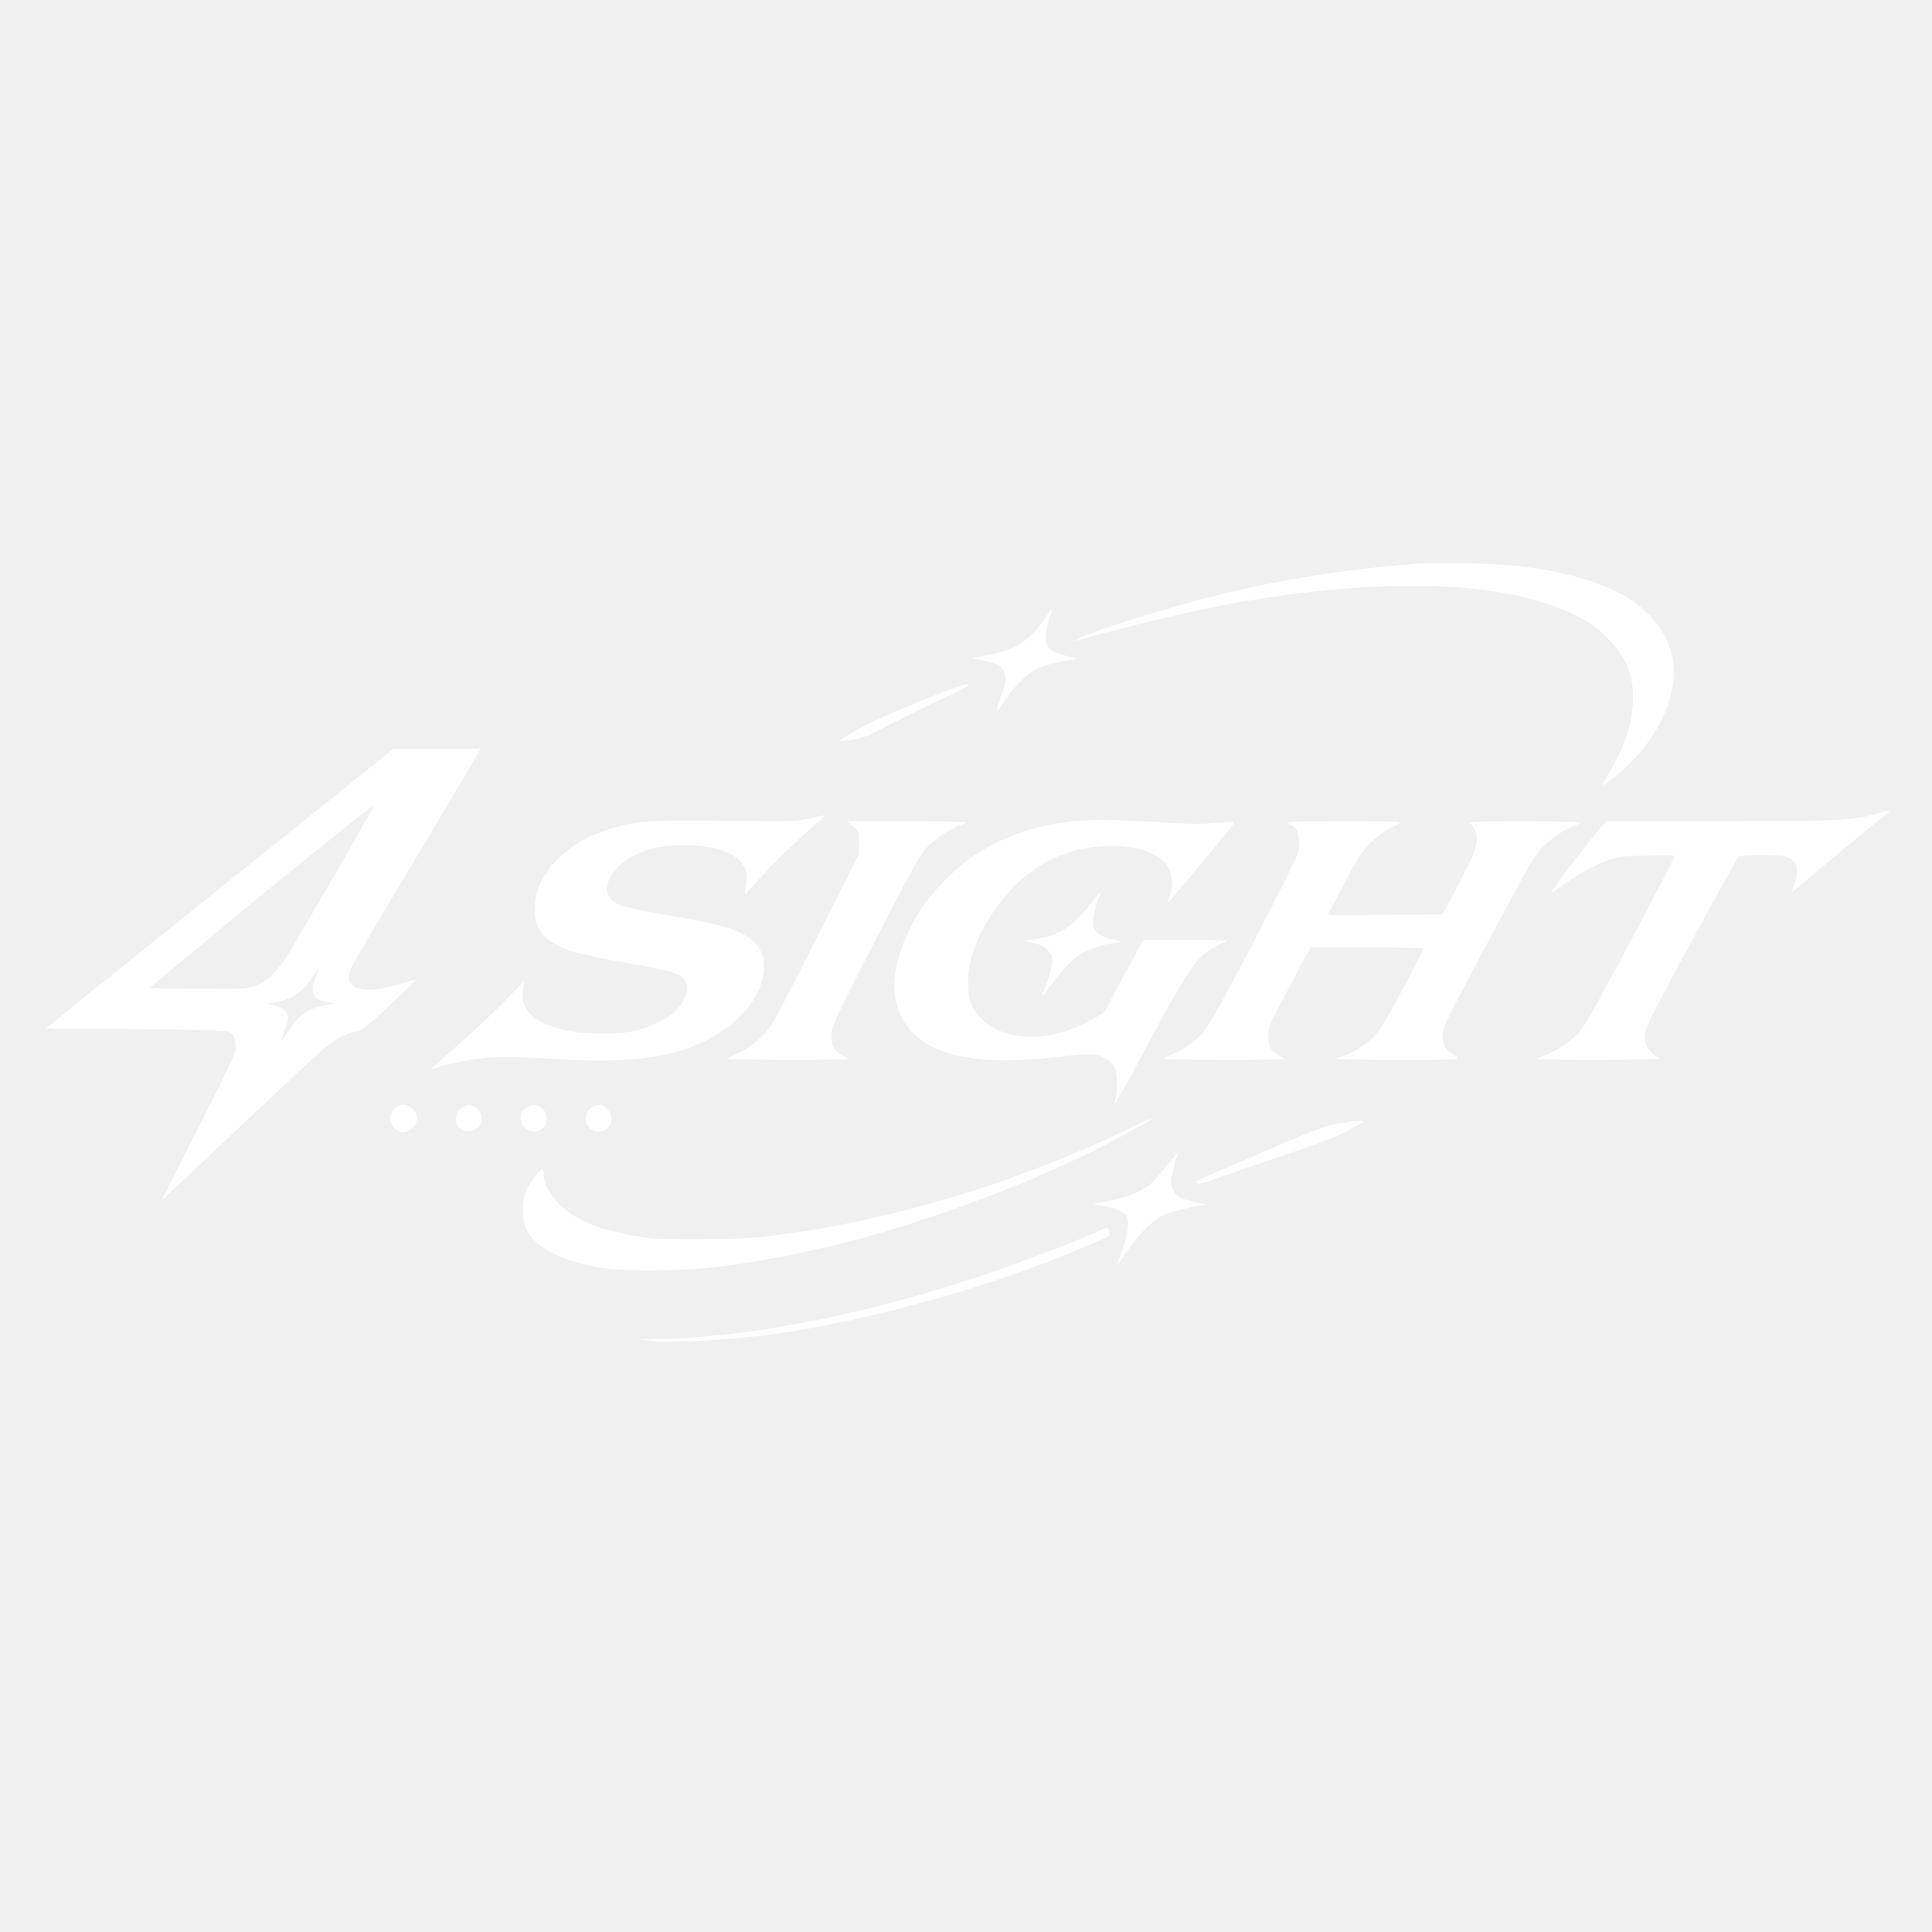
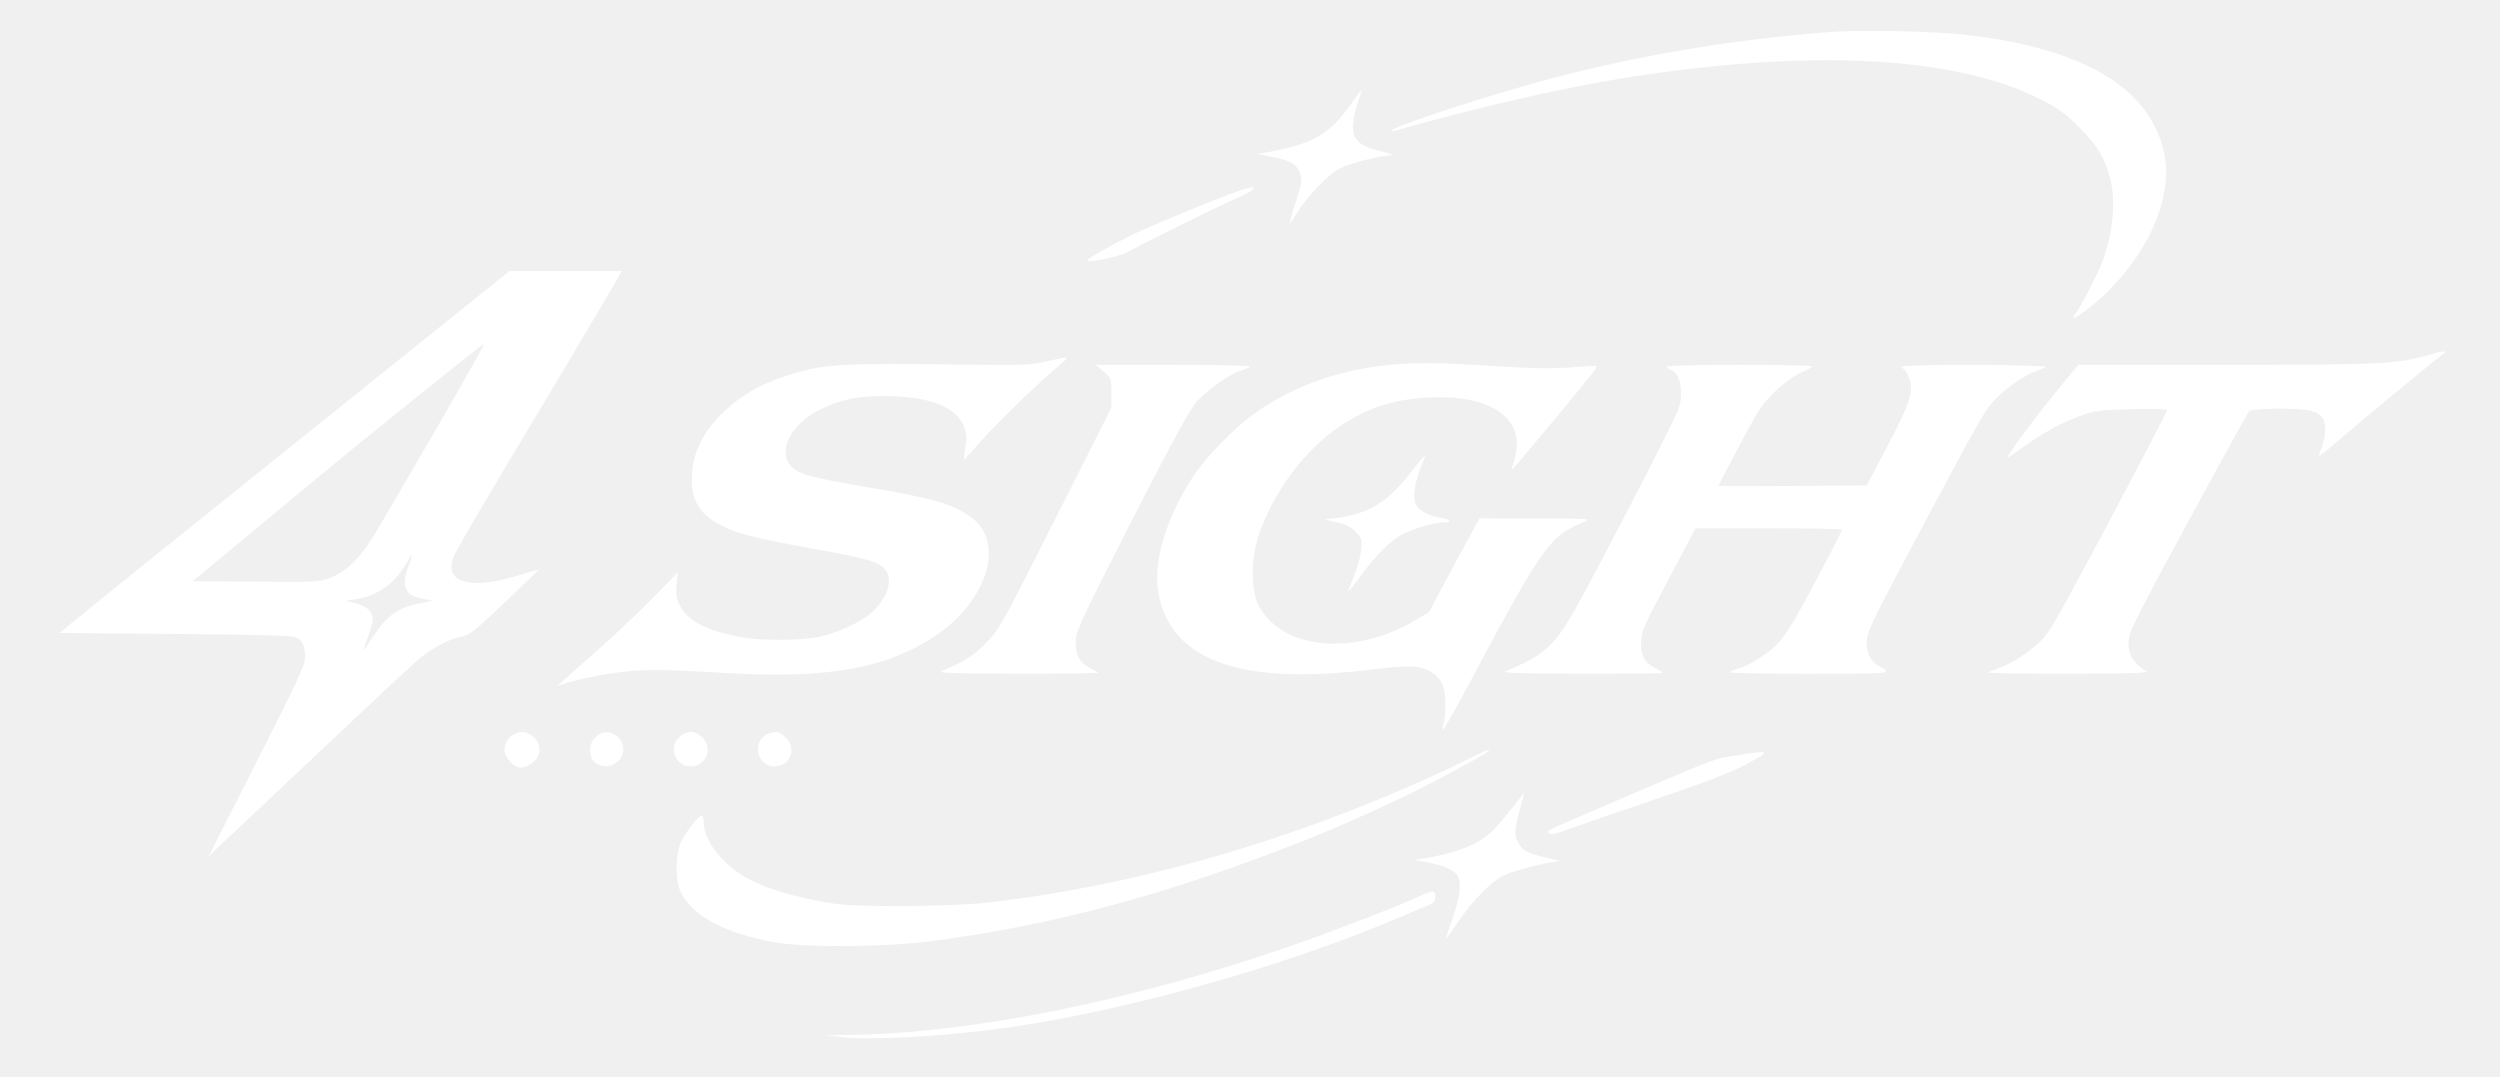
- <svg xmlns="http://www.w3.org/2000/svg" viewBox="0 0 1254 1254">
+ <svg xmlns="http://www.w3.org/2000/svg" viewBox="0 350 1254 540">
  <style>
    @keyframes fadeIn {
      from {
        opacity: 0;
        transform: translateY(20px) scale(0.95);
      }
      to {
        opacity: 1;
        transform: translateY(0) scale(1);
      }
    }
    .logo-container {
      transform-origin: 627px 627px;
      animation: fadeIn 0.9s cubic-bezier(0.22, 0.61, 0.36, 1) forwards;
      transition: transform 0.3s cubic-bezier(0.25, 0.46, 0.45, 0.94);
    }
    .logo-container:hover {
      transform: scale(1.04);
    }
  </style>
  <g class="logo-container">
    <path d="M 918 366.067 C 870.848 369.581, 824.184 377.329, 779 389.146 C 750.439 396.615, 700.920 412.625, 698.500 415.172 C 697.811 415.898, 698.121 416.047, 699.500 415.654 C 741.183 403.750, 785.890 393.541, 818.256 388.534 C 909.644 374.396, 981.397 378.336, 1023.500 399.804 C 1032.805 404.548, 1035.816 406.729, 1043.040 413.956 C 1052.102 423.023, 1055.741 429.068, 1058.492 439.631 C 1061.590 451.526, 1059.658 468.930, 1053.623 483.500 C 1050.984 489.871, 1042.878 505.237, 1040.897 507.624 C 1037.924 511.206, 1041.414 509.567, 1048.141 504.221 C 1075.079 482.815, 1090.596 450.819, 1085.591 427 C 1078.723 394.317, 1045.637 374.437, 986.622 367.534 C 970.374 365.633, 934.200 364.860, 918 366.067 M 679 400.293 C 667.257 417.432, 659.020 422.299, 634.500 426.584 L 630.500 427.283 637.500 428.591 C 647.296 430.421, 650.754 432.448, 652.176 437.194 C 653.218 440.672, 652.985 442.125, 649.879 451.532 C 647.978 457.289, 646.665 461.987, 646.962 461.972 C 647.258 461.956, 649.027 459.421, 650.894 456.337 C 655.700 448.401, 666.534 437.270, 672.294 434.351 C 677.159 431.886, 691.774 428.156, 697.500 427.919 C 699.419 427.839, 697.616 427.100, 692.500 425.868 C 681.960 423.329, 678.450 420.136, 678.609 413.229 C 678.669 410.628, 679.704 405.635, 680.909 402.133 C 682.114 398.632, 682.965 395.636, 682.800 395.475 C 682.635 395.315, 680.925 397.483, 679 400.293 M 600 454.028 C 586.525 459.495, 571.900 465.765, 567.500 467.960 C 555.496 473.951, 544.765 480.099, 545.329 480.663 C 546.539 481.872, 561.789 478.668, 565.760 476.369 C 572.176 472.657, 610.444 453.723, 619 450.029 C 623.125 448.248, 627.159 446.163, 627.964 445.395 C 631.478 442.047, 623.336 444.561, 600 454.028 M 205.354 526.250 C 177.797 548.388, 130.331 586.505, 99.875 610.956 C 69.419 635.407, 41.225 658.132, 37.222 661.456 L 29.945 667.500 88.222 668 C 132.812 668.383, 147.023 668.799, 148.727 669.773 C 151.869 671.569, 153 674.154, 153 679.539 C 153 683.656, 150.138 689.853, 128.858 731.822 L 104.716 779.434 114.257 770.467 C 119.504 765.535, 141.731 744.569, 163.649 723.877 C 185.567 703.184, 206.200 683.935, 209.500 681.102 C 216.342 675.227, 225.538 670.319, 231.730 669.238 C 235.432 668.592, 238.068 666.507, 252.888 652.500 C 262.199 643.700, 269.858 636.251, 269.908 635.948 C 269.959 635.644, 266.288 636.605, 261.750 638.083 C 236.759 646.225, 222.421 642.661, 227.427 629.553 C 228.353 627.127, 236.889 612.173, 246.396 596.321 C 268.883 558.827, 301.077 504.728, 307.137 494.250 L 311.909 486 283.684 486 L 255.459 486 205.354 526.250 M 211.890 546.846 C 175.431 576.210, 174.916 576.632, 131.118 612.972 L 96.735 641.500 128.293 641.764 C 158.252 642.015, 160.135 641.922, 165.460 639.929 C 174.056 636.713, 181.451 629.210, 189.260 615.781 C 192.869 609.577, 200.186 597.075, 205.520 588 C 222.067 559.853, 243.154 522.820, 242.819 522.498 C 242.644 522.330, 228.725 533.286, 211.890 546.846 M 1218 528.106 C 1202.441 532.604, 1194.210 533, 1116.193 533 L 1042.455 533 1036.448 540.250 C 1023.619 555.732, 1007 577.818, 1007 579.384 C 1007 579.672, 1010.712 577.236, 1015.250 573.970 C 1025.199 566.810, 1034.577 561.744, 1044.277 558.291 C 1050.714 556, 1053.433 555.668, 1069.250 555.248 C 1079.013 554.989, 1087 555.127, 1087 555.555 C 1087 556.524, 1074.433 580.676, 1054.247 618.500 C 1033.561 657.262, 1029.327 664.746, 1025.279 669.695 C 1020.964 674.973, 1010.122 682.421, 1003.247 684.831 C 1000.358 685.844, 997.695 686.971, 997.330 687.336 C 996.965 687.701, 1015.079 687.974, 1037.583 687.941 C 1069.663 687.895, 1078.087 687.625, 1076.586 686.691 C 1068.708 681.788, 1066.265 676.268, 1068.376 668.133 C 1069.517 663.731, 1081.992 640.050, 1113.478 582.510 C 1120.999 568.766, 1127.624 556.954, 1128.199 556.260 C 1129.493 554.701, 1153.680 554.506, 1159.100 556.011 C 1164.462 557.500, 1166.532 560.319, 1166.333 565.857 C 1166.241 568.411, 1165.427 572.236, 1164.524 574.358 C 1163.621 576.480, 1163.065 578.398, 1163.287 578.620 C 1163.509 578.842, 1167.473 575.717, 1172.095 571.676 C 1180.866 564.008, 1219.638 531.923, 1224.627 528.205 C 1228.087 525.626, 1226.652 525.605, 1218 528.106 M 525 531.284 C 517.336 533.094, 513.794 533.258, 489 532.947 C 418.775 532.066, 413.354 532.392, 394 538.670 C 381.404 542.755, 372.161 548.047, 363.546 556.106 C 352.383 566.548, 347 577.777, 347 590.621 C 347 601.700, 351.518 608.519, 362.410 613.881 C 370.669 617.947, 378.766 619.953, 409.123 625.453 C 435.576 630.246, 440.932 631.827, 444.019 635.751 C 448.225 641.098, 445.158 650.289, 436.693 657.704 C 431.443 662.303, 419.735 667.602, 410.792 669.427 C 400.980 671.429, 381.615 671.467, 371.352 669.503 C 354.209 666.223, 345.087 661.532, 341.175 653.985 C 339.226 650.227, 338.936 648.497, 339.381 643.310 L 339.914 637.119 328.207 649.195 C 321.768 655.836, 308.850 668.029, 299.500 676.291 C 290.150 684.552, 281.825 691.981, 281 692.798 C 279.669 694.116, 279.726 694.195, 281.500 693.494 C 286.270 691.610, 298.304 688.925, 308.284 687.519 C 321.784 685.617, 330.878 685.622, 363.500 687.545 C 415.355 690.602, 444.691 685.383, 469.500 668.685 C 495.765 651.008, 504.332 621.268, 486.661 609.111 C 477.232 602.623, 467.896 599.948, 435.500 594.450 C 411.128 590.314, 403.680 588.557, 399.422 585.941 C 388.412 579.175, 395.196 562.931, 412.377 554.922 C 422.428 550.236, 430.194 548.670, 443.500 548.643 C 473.076 548.583, 487.886 558.200, 484.109 575.012 C 483.257 578.802, 483.343 581.325, 484.276 579.917 C 484.428 579.688, 489.020 574.611, 494.482 568.635 C 503.580 558.681, 520.986 542, 531.930 532.746 C 536.913 528.532, 536.772 528.503, 525 531.284 M 692.909 533.500 C 668.600 536.446, 646.954 544.635, 628.667 557.802 C 619.100 564.689, 604.990 579.231, 598.771 588.611 C 585.198 609.085, 578.356 631.442, 580.949 646.855 C 586.696 681.020, 621.563 693.901, 686.792 685.957 C 706.813 683.518, 712.347 683.708, 717.792 687.020 C 723.164 690.287, 724.992 694.388, 724.996 703.185 C 724.998 707.412, 724.561 712.024, 724.025 713.435 C 723.488 714.846, 723.392 716, 723.810 716 C 724.228 716, 729.677 706.438, 735.918 694.750 C 774.067 623.315, 777.050 619.089, 794.452 611.806 C 798.393 610.156, 797.756 610.110, 770.320 610.056 L 742.140 610 737.912 617.750 C 735.587 622.013, 732.574 627.525, 731.218 630 C 729.861 632.475, 726.058 639.580, 722.766 645.790 L 716.781 657.080 709.184 661.526 C 678.070 679.740, 641.383 675.515, 630.799 652.500 C 627.539 645.411, 627.567 630.643, 630.861 620.054 C 637.675 598.143, 654.171 575.709, 672.327 563.658 C 686.402 554.316, 699.744 550.082, 717.500 549.322 C 748.769 547.983, 765.754 560.542, 759.603 580.453 C 758.762 583.178, 758.194 585.528, 758.343 585.676 C 758.615 585.949, 797.116 539.707, 799.765 535.925 C 800.557 534.795, 801.046 533.733, 800.852 533.564 C 800.658 533.395, 794.908 533.704, 788.074 534.251 C 778.509 535.016, 769.641 534.868, 749.574 533.606 C 719.610 531.721, 707.770 531.699, 692.909 533.500 M 553.583 536.388 C 557.481 539.759, 557.500 539.812, 557.485 547.138 L 557.471 554.500 529.485 609.970 C 501.805 664.837, 501.424 665.518, 494.500 672.563 C 487.937 679.240, 484.071 681.687, 472 686.805 C 470.181 687.576, 480.638 687.883, 510.417 687.932 C 532.921 687.970, 551.069 687.736, 550.746 687.412 C 550.423 687.089, 548.692 686.077, 546.900 685.162 C 541.655 682.486, 539.492 678.701, 539.555 672.310 C 539.606 667.198, 540.817 664.378, 555.304 635.636 C 582.773 581.137, 595.839 556.664, 600.129 551.678 C 605.389 545.566, 616.650 537.620, 622.499 535.892 C 624.975 535.161, 627 534.212, 627 533.782 C 627 533.352, 609.600 533, 588.333 533 L 549.667 533 553.583 536.388 M 836 533.933 C 836 534.446, 836.860 535.138, 837.911 535.472 C 841.306 536.549, 843.200 540.779, 843.200 547.287 C 843.200 552.887, 842.560 554.619, 834.651 570.420 C 824.485 590.732, 812.170 614.456, 796.197 644.500 C 780.690 673.665, 776.851 677.608, 755 686.812 C 753.190 687.574, 763.746 687.883, 793.250 687.932 C 815.663 687.970, 834 687.784, 834 687.520 C 834 687.257, 832.209 686.127, 830.021 685.011 C 824.707 682.300, 822.655 678.173, 823.222 671.338 C 823.698 665.597, 823.893 665.173, 840.293 634.261 L 850.500 615.022 887.250 615.011 C 907.462 615.005, 924 615.291, 924 615.646 C 924 616.001, 921.024 621.964, 917.387 628.896 C 896.015 669.626, 894.135 672.406, 882.857 679.937 C 879.528 682.160, 874.936 684.509, 872.652 685.158 C 870.369 685.806, 868.073 686.711, 867.550 687.169 C 867.028 687.626, 885.028 687.986, 907.550 687.968 C 950.641 687.935, 949.740 688.044, 942.033 683.773 C 937.839 681.448, 935.623 676, 936.498 670.164 C 937.233 665.262, 941.448 656.876, 970.257 603 C 994.033 558.536, 995.936 555.279, 1001.431 549.624 C 1006.640 544.265, 1016.533 537.622, 1021.822 535.933 C 1023.845 535.287, 1025.927 534.363, 1026.450 533.879 C 1026.998 533.879, 1011.859 533, 990.700 533 C 966.900 533, 954 533.351, 954 534 C 954 534.550, 954.413 535, 954.917 535 C 955.422 535, 956.589 536.975, 957.511 539.390 C 960.113 546.204, 958.405 551.631, 946.618 574 L 936.343 593.500 899.171 593.762 C 878.727 593.906, 862 593.888, 862 593.722 C 862 593.017, 878.493 562.014, 881.642 556.800 C 886.103 549.413, 896.573 539.864, 903.502 536.865 C 906.507 535.564, 908.974 534.163, 908.983 533.750 C 908.992 533.337, 892.575 533, 872.500 533 C 850.592 533, 836 533.373, 836 533.933 M 706.992 587.776 C 695.909 602.012, 686.545 607.670, 670.500 609.824 L 664.500 610.630 670.466 611.931 C 674.903 612.898, 677.307 614.107, 679.851 616.651 C 683.134 619.934, 683.250 620.304, 682.746 625.864 C 682.457 629.050, 680.830 634.967, 679.129 639.014 C 677.429 643.060, 676.169 646.502, 676.329 646.663 C 676.490 646.823, 679.209 643.415, 682.372 639.090 C 690.435 628.067, 697.991 620.636, 704.194 617.632 C 710.105 614.768, 719.943 612, 724.210 612 C 728.774 612, 727.378 610.308, 722.250 609.624 C 716.313 608.833, 711.281 605.837, 709.864 602.250 C 708.568 598.970, 710.007 590.483, 713.068 583.342 C 714.158 580.798, 714.923 578.590, 714.768 578.434 C 714.612 578.279, 711.113 582.482, 706.992 587.776 M 203.978 632.261 C 198.156 642.640, 189.414 648.924, 178.500 650.578 L 173.500 651.335 178.500 652.625 C 183.949 654.030, 187 656.888, 187 660.588 C 187 661.889, 185.895 665.890, 184.545 669.477 C 183.194 673.065, 182.242 676, 182.427 676 C 182.613 676, 184.670 673.075, 186.999 669.501 C 194.025 658.718, 199.681 654.703, 210.862 652.561 L 217.500 651.289 212.738 650.529 C 203.128 648.996, 200.973 644.356, 204.976 633.820 C 206.063 630.960, 206.818 628.485, 206.654 628.321 C 206.490 628.157, 205.286 629.930, 203.978 632.261 M 258.357 717.992 C 255.390 719.189, 253 722.896, 253 726.299 C 253 729.724, 257.835 735, 260.973 735 C 264.516 735, 268.645 732.272, 269.980 729.047 C 271.625 725.077, 269.865 720.499, 265.909 718.453 C 262.755 716.822, 261.452 716.743, 258.357 717.992 M 302 717.685 C 298.530 719.002, 296 722.398, 296 725.740 C 296 730.337, 297.384 732.590, 300.979 733.843 C 307.364 736.069, 313.924 730.485, 312.507 724.031 C 311.489 719.398, 306.087 716.135, 302 717.685 M 344 717.706 C 334.676 721.115, 336.791 734.400, 346.657 734.400 C 354.446 734.400, 357.919 724.634, 351.923 719.589 C 348.911 717.055, 347.015 716.604, 344 717.706 M 385.357 717.992 C 376.996 721.366, 379.368 734.400, 388.343 734.400 C 396.443 734.400, 399.879 725.725, 394.077 719.923 C 391.075 716.921, 389.096 716.483, 385.357 717.992 M 733.957 731.976 C 727.609 735.186, 714.334 741.289, 704.457 745.537 C 635.147 775.351, 564.846 794.641, 496.345 802.641 C 477.499 804.842, 429.569 805.170, 417.500 803.182 C 396.506 799.722, 381.455 794.940, 371.666 788.618 C 360.903 781.667, 353 770.737, 353 762.804 C 353 760.712, 352.585 759, 352.078 759 C 350.559 759, 344.276 766.896, 341.841 771.864 C 338.738 778.195, 338.549 791.578, 341.479 797.500 C 347.426 809.519, 363.466 818.099, 388.500 822.652 C 403.556 825.391, 443.404 825.131, 466.500 822.144 C 528.418 814.136, 585.705 798.713, 654.189 771.614 C 669.190 765.679, 678.468 761.601, 704.500 749.500 C 713.778 745.188, 742.563 729.795, 745.502 727.574 C 749.315 724.692, 745.440 726.170, 733.957 731.976 M 870.500 728.976 C 858.842 730.827, 863.753 728.893, 787 761.858 C 776.021 766.573, 775.304 767.031, 777.216 768.101 C 778.118 768.606, 780.787 768.121, 784.095 766.853 C 787.068 765.713, 806.484 759.012, 827.242 751.962 C 854.746 742.621, 867.697 737.700, 874.987 733.822 C 889.020 726.355, 888.763 726.077, 870.500 728.976 M 757.668 756.322 C 754.094 760.899, 749.537 766.078, 747.541 767.830 C 740.526 773.989, 729.788 778.091, 714 780.640 L 709.500 781.367 716.276 782.649 C 724.491 784.203, 729.681 786.542, 731.214 789.380 C 733.174 793.009, 732.316 800.107, 728.662 810.490 C 726.729 815.985, 725.261 820.594, 725.399 820.732 C 725.537 820.871, 728.298 817.050, 731.535 812.242 C 738.597 801.750, 748.023 792.136, 754.160 789.165 C 758.387 787.118, 769.574 784.028, 778.500 782.441 L 782.500 781.730 775 780.064 C 766.458 778.165, 763.907 776.805, 761.616 772.928 C 759.425 769.218, 759.580 765.678, 762.350 756.113 C 763.642 751.651, 764.580 748, 764.433 748 C 764.286 748, 761.242 751.745, 757.668 756.322 M 713 799.119 C 701.666 804.347, 670.419 816.482, 649.375 823.831 C 568.763 851.979, 487.638 868.370, 425.170 869.130 L 414.500 869.259 422 870.203 C 436.266 871.998, 475.250 869.769, 505.500 865.429 C 565.215 856.863, 643.742 834.870, 700.145 810.915 C 708.040 807.562, 715.737 804.311, 717.250 803.690 C 719.320 802.841, 720 801.874, 720 799.781 C 720 796.463, 718.971 796.366, 713 799.119" fill="#ffffff" fill-rule="evenodd" stroke="none" />
  </g>
</svg>
